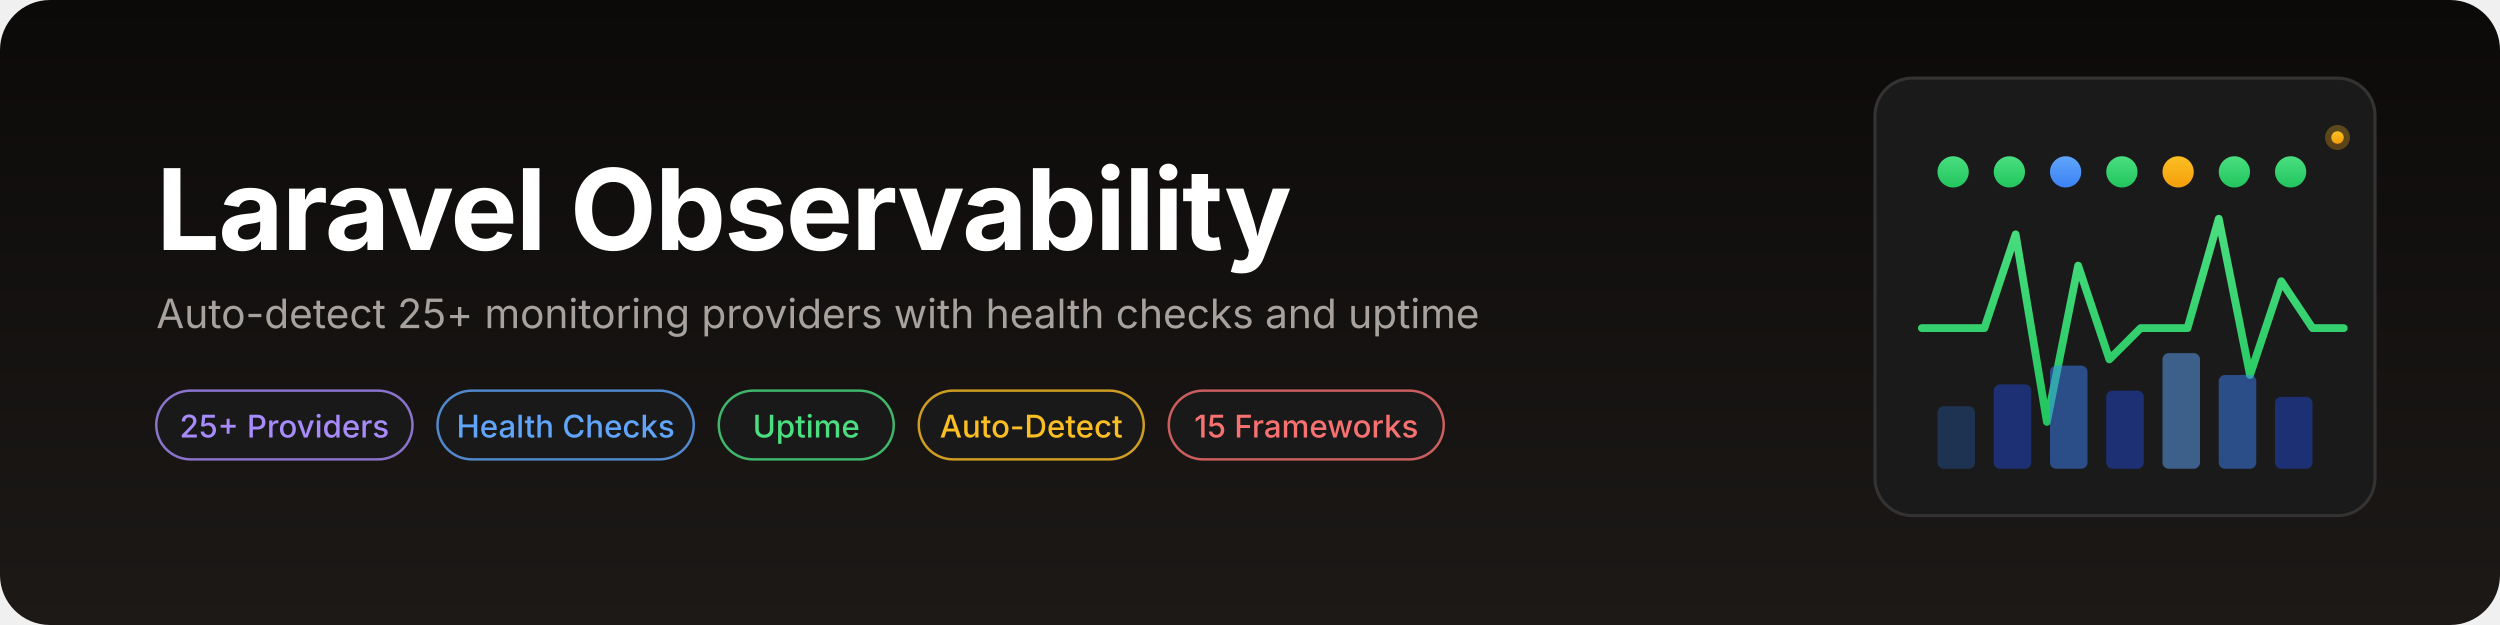
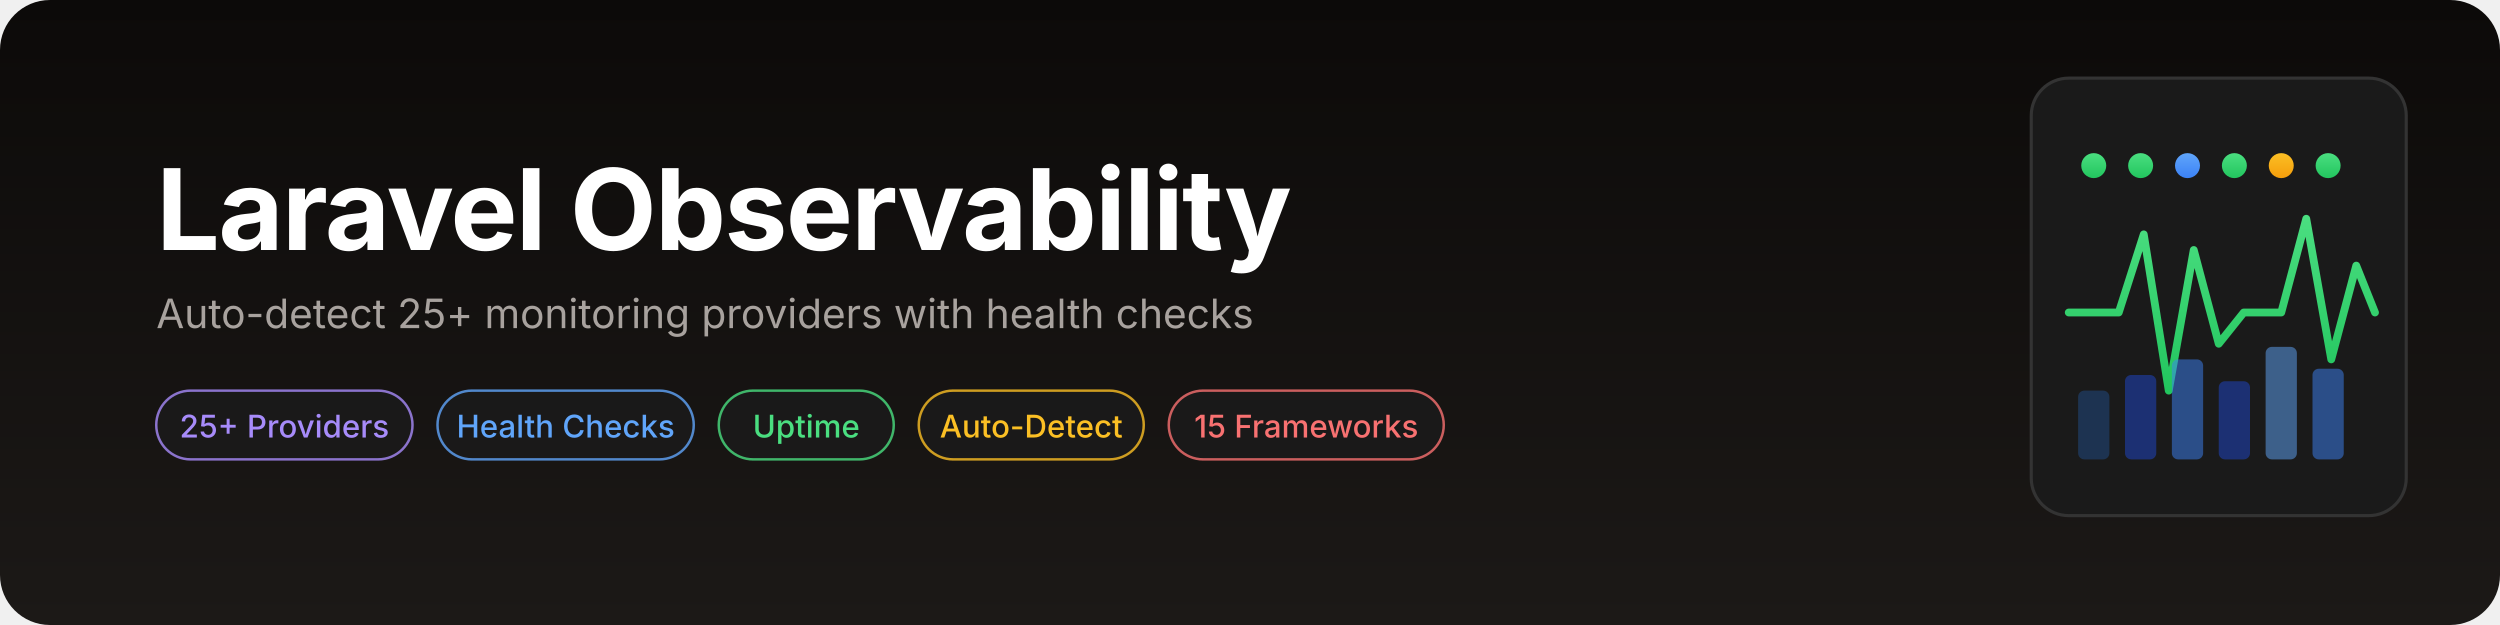
<svg xmlns="http://www.w3.org/2000/svg" viewBox="0 0 800 200">
  <defs>
    <linearGradient id="bg-dark" x1="0" y1="0" x2="0" y2="1">
      <stop offset="0%" stop-color="#0c0a09" />
      <stop offset="100%" stop-color="#1c1917" />
    </linearGradient>
    <linearGradient id="pulse-green-d" x1="0" y1="0" x2="0" y2="1">
      <stop offset="0%" stop-color="#4ade80" />
      <stop offset="100%" stop-color="#22c55e" />
    </linearGradient>
    <linearGradient id="pulse-blue-d" x1="0" y1="0" x2="0" y2="1">
      <stop offset="0%" stop-color="#60a5fa" />
      <stop offset="100%" stop-color="#3b82f6" />
    </linearGradient>
    <linearGradient id="pulse-amber-d" x1="0" y1="0" x2="0" y2="1">
      <stop offset="0%" stop-color="#fbbf24" />
      <stop offset="100%" stop-color="#f59e0b" />
    </linearGradient>
  </defs>
  <rect width="800" height="200" rx="16" fill="url(#bg-dark)" />
-   <g transform="translate(600, 25)">
-     <rect width="160" height="140" rx="12" fill="#1a1a1a" stroke="#333" stroke-width="1" />
-     <polyline points="15,80 35,80 45,50 55,110 65,60 75,90 85,80 100,80 110,45 120,95 130,65 140,80 150,80" fill="none" stroke="url(#pulse-green-d)" stroke-width="2.5" stroke-linecap="round" stroke-linejoin="round" />
-     <circle cx="25" cy="30" r="5" fill="url(#pulse-green-d)" />
-     <circle cx="43" cy="30" r="5" fill="url(#pulse-green-d)" />
-     <circle cx="61" cy="30" r="5" fill="url(#pulse-blue-d)" />
-     <circle cx="79" cy="30" r="5" fill="url(#pulse-green-d)" />
-     <circle cx="97" cy="30" r="5" fill="url(#pulse-amber-d)" />
-     <circle cx="115" cy="30" r="5" fill="url(#pulse-green-d)" />
-     <circle cx="133" cy="30" r="5" fill="url(#pulse-green-d)" />
-     <rect x="20" y="105" width="12" height="20" rx="2" fill="#1e3a5f" opacity=".8" />
-     <rect x="38" y="98" width="12" height="27" rx="2" fill="#1e40af" opacity=".6" />
-     <rect x="56" y="92" width="12" height="33" rx="2" fill="#3b82f6" opacity=".5" />
-     <rect x="74" y="100" width="12" height="25" rx="2" fill="#1e40af" opacity=".6" />
-     <rect x="92" y="88" width="12" height="37" rx="2" fill="#60a5fa" opacity=".5" />
-     <rect x="110" y="95" width="12" height="30" rx="2" fill="#3b82f6" opacity=".5" />
-     <rect x="128" y="102" width="12" height="23" rx="2" fill="#1e40af" opacity=".6" />
-     <g transform="translate(140, 15)">
-       <circle cx="8" cy="4" r="4" fill="url(#pulse-amber-d)" opacity=".3" />
-       <circle cx="8" cy="4" r="2" fill="url(#pulse-amber-d)" />
-     </g>
+   <g transform="translate(650, 25)">
+     <rect width="120" height="140" rx="12" fill="#1a1a1a" stroke="#333" stroke-width="1" />
+     <polyline points="12,75 28,75 36,50 44,100 52,55 60,85 68,75 80,75 88,45 96,90 104,60 110,75" fill="none" stroke="url(#pulse-green-d)" stroke-width="2.5" stroke-linecap="round" stroke-linejoin="round" />
+     <circle cx="20" cy="28" r="4" fill="url(#pulse-green-d)" />
+     <circle cx="35" cy="28" r="4" fill="url(#pulse-green-d)" />
+     <circle cx="50" cy="28" r="4" fill="url(#pulse-blue-d)" />
+     <circle cx="65" cy="28" r="4" fill="url(#pulse-green-d)" />
+     <circle cx="80" cy="28" r="4" fill="url(#pulse-amber-d)" />
+     <circle cx="95" cy="28" r="4" fill="url(#pulse-green-d)" />
+     <rect x="15" y="100" width="10" height="22" rx="2" fill="#1e3a5f" opacity=".8" />
+     <rect x="30" y="95" width="10" height="27" rx="2" fill="#1e40af" opacity=".6" />
+     <rect x="45" y="90" width="10" height="32" rx="2" fill="#3b82f6" opacity=".5" />
+     <rect x="60" y="97" width="10" height="25" rx="2" fill="#1e40af" opacity=".6" />
+     <rect x="75" y="86" width="10" height="36" rx="2" fill="#60a5fa" opacity=".5" />
+     <rect x="90" y="93" width="10" height="29" rx="2" fill="#3b82f6" opacity=".5" />
  </g>
  <text x="50" y="80" fill="#fff" font-family="system-ui, -apple-system, 'Segoe UI', sans-serif" font-size="36" font-weight="700" letter-spacing="-.5">Laravel Observability</text>
-   <text x="50" y="105" fill="#a8a29e" font-family="system-ui, -apple-system, 'Segoe UI', sans-serif" font-size="13">Auto-detect 25+ monitoring providers with health checks and uptime</text>
+   <text x="50" y="105" fill="#a8a29e" font-family="system-ui, -apple-system, 'Segoe UI', sans-serif" font-size="13">Auto-detect 25+ monitoring providers with health checks</text>
  <g transform="translate(50, 125)" font-family="system-ui, -apple-system, 'Segoe UI', sans-serif" font-size="10" font-weight="500">
    <rect width="82" height="22" rx="11" fill="#1a1a1a" opacity=".8" stroke="#a78bfa" stroke-width=".8" />
    <text x="41" y="15" fill="#a78bfa" text-anchor="middle">25+ Providers</text>
    <rect x="90" width="82" height="22" rx="11" fill="#1a1a1a" opacity=".8" stroke="#60a5fa" stroke-width=".8" />
    <text x="131" y="15" fill="#60a5fa" text-anchor="middle">Health Checks</text>
    <rect x="180" width="56" height="22" rx="11" fill="#1a1a1a" opacity=".8" stroke="#4ade80" stroke-width=".8" />
    <text x="208" y="15" fill="#4ade80" text-anchor="middle">Uptime</text>
    <rect x="244" width="72" height="22" rx="11" fill="#1a1a1a" opacity=".8" stroke="#fbbf24" stroke-width=".8" />
    <text x="280" y="15" fill="#fbbf24" text-anchor="middle">Auto-Detect</text>
    <rect x="324" width="88" height="22" rx="11" fill="#1a1a1a" opacity=".8" stroke="#f87171" stroke-width=".8" />
    <text x="368" y="15" fill="#f87171" text-anchor="middle">15 Frameworks</text>
  </g>
</svg>
